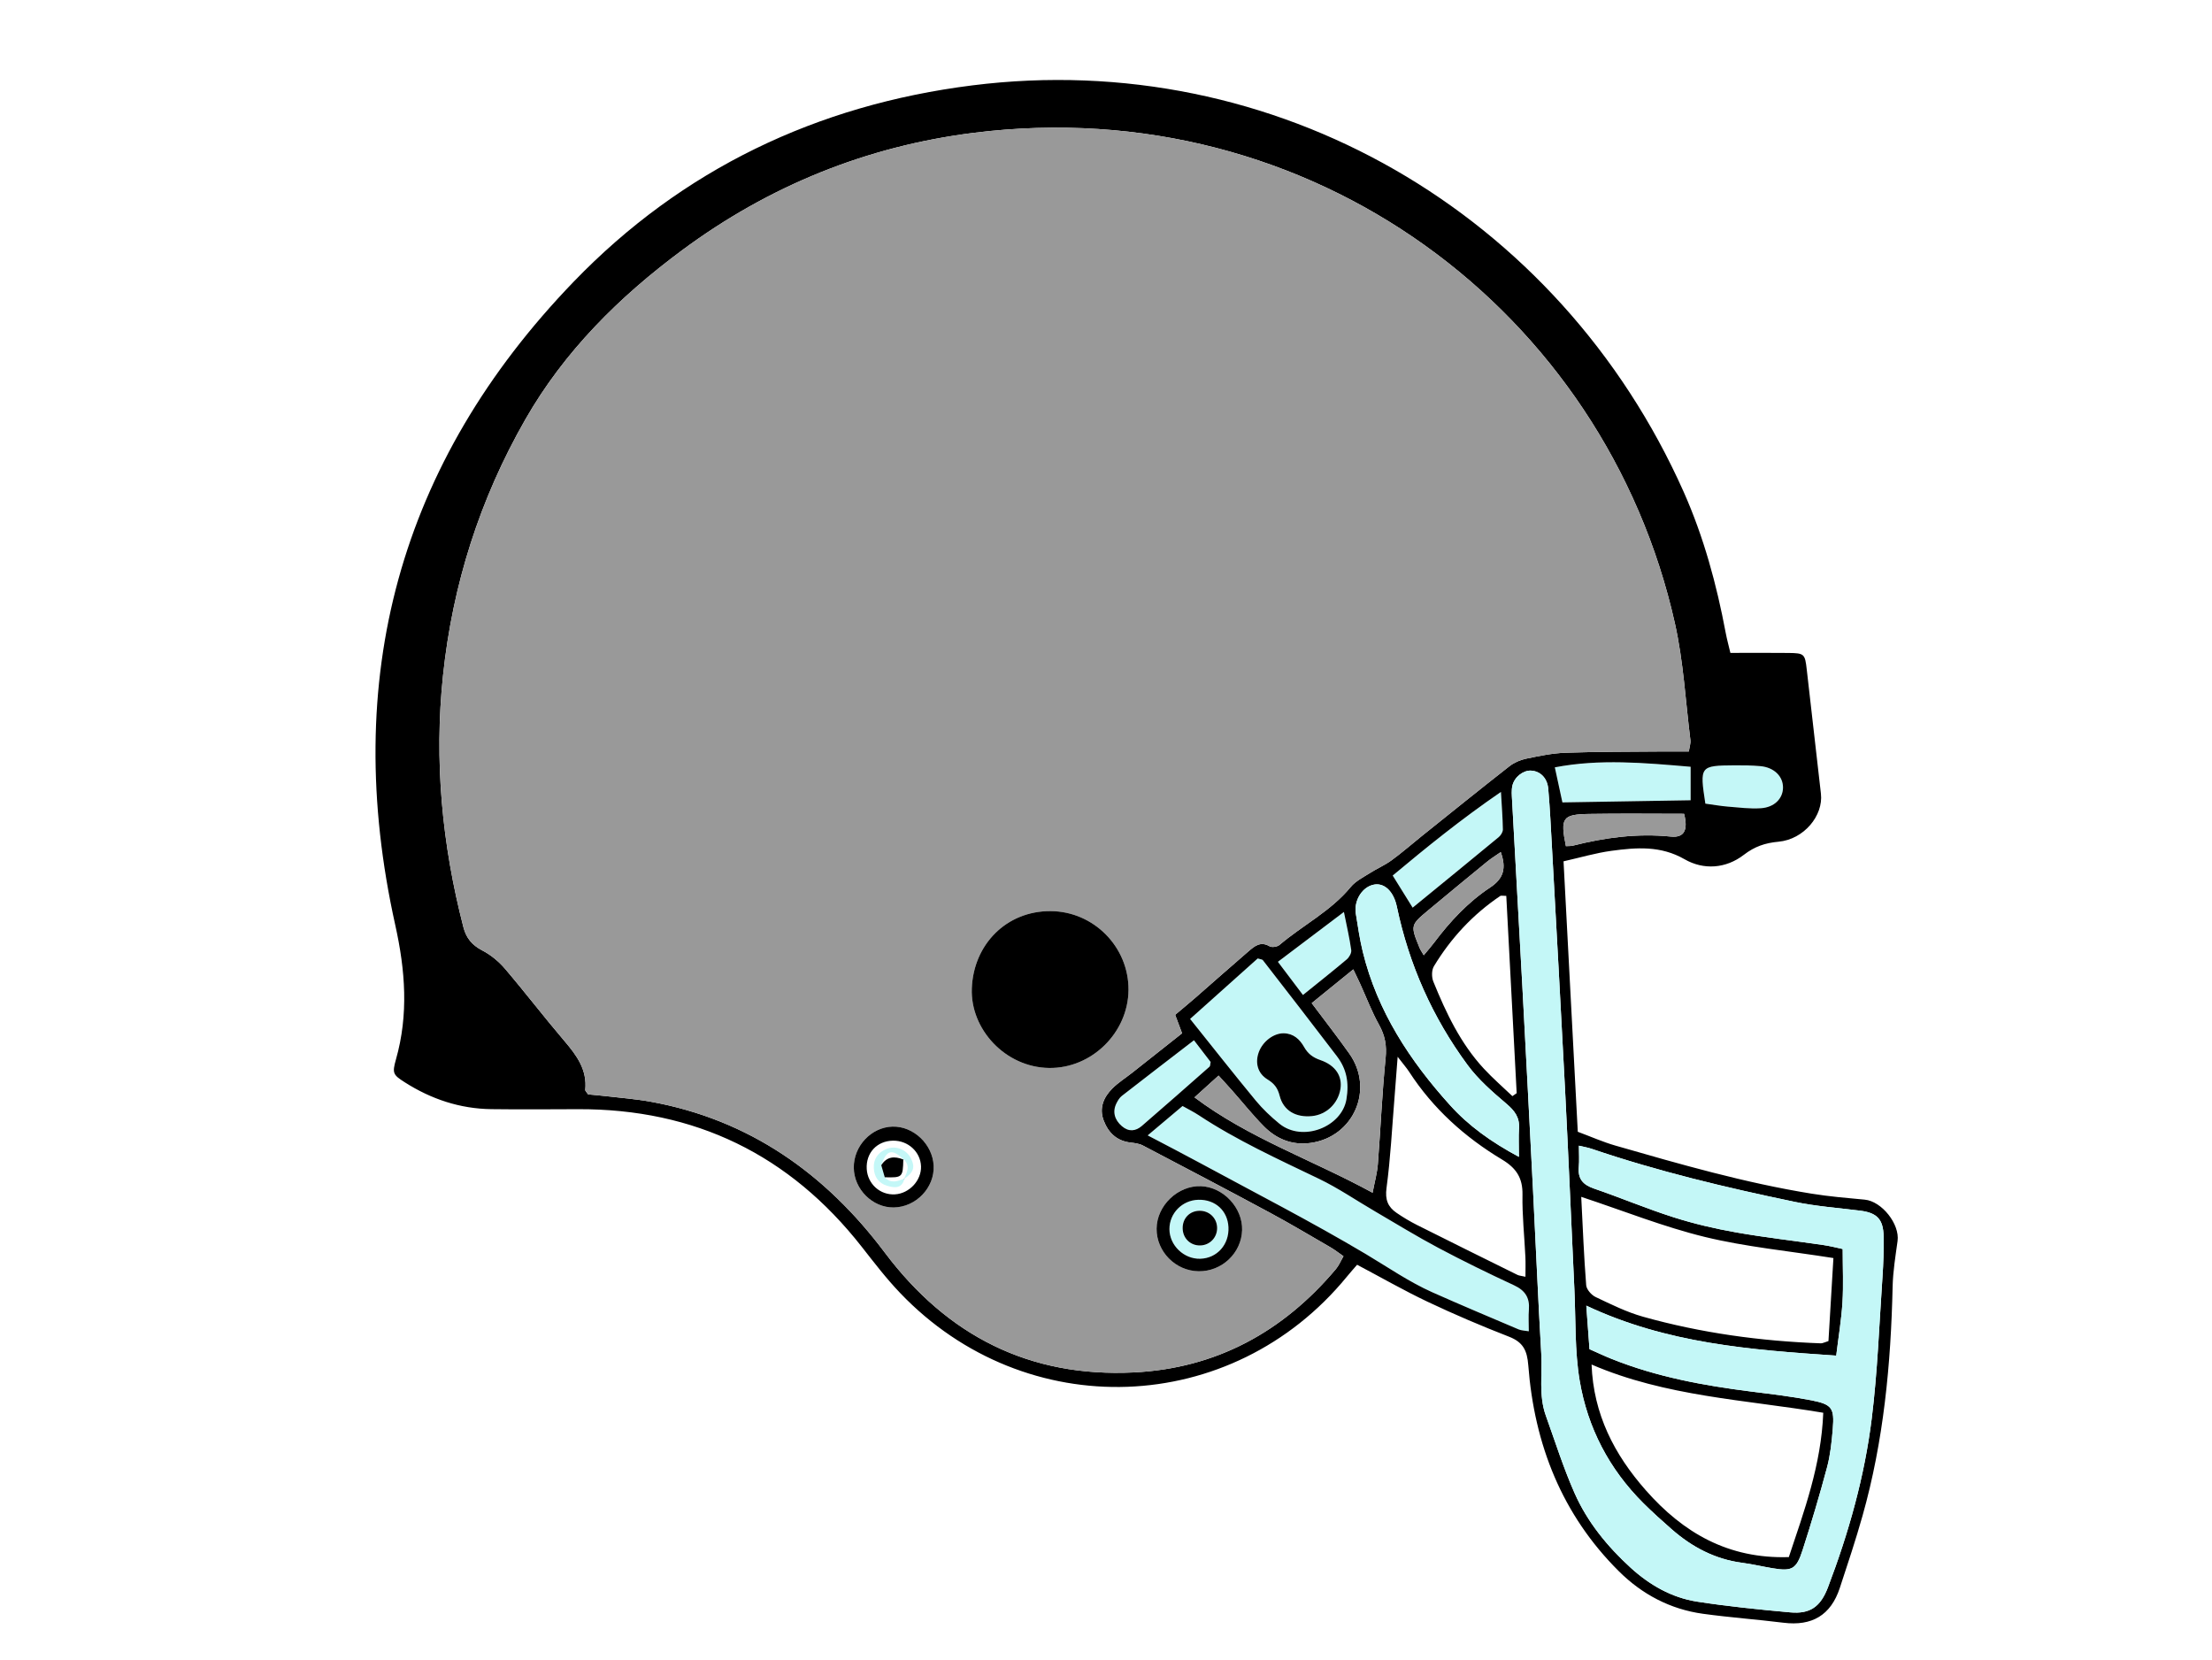
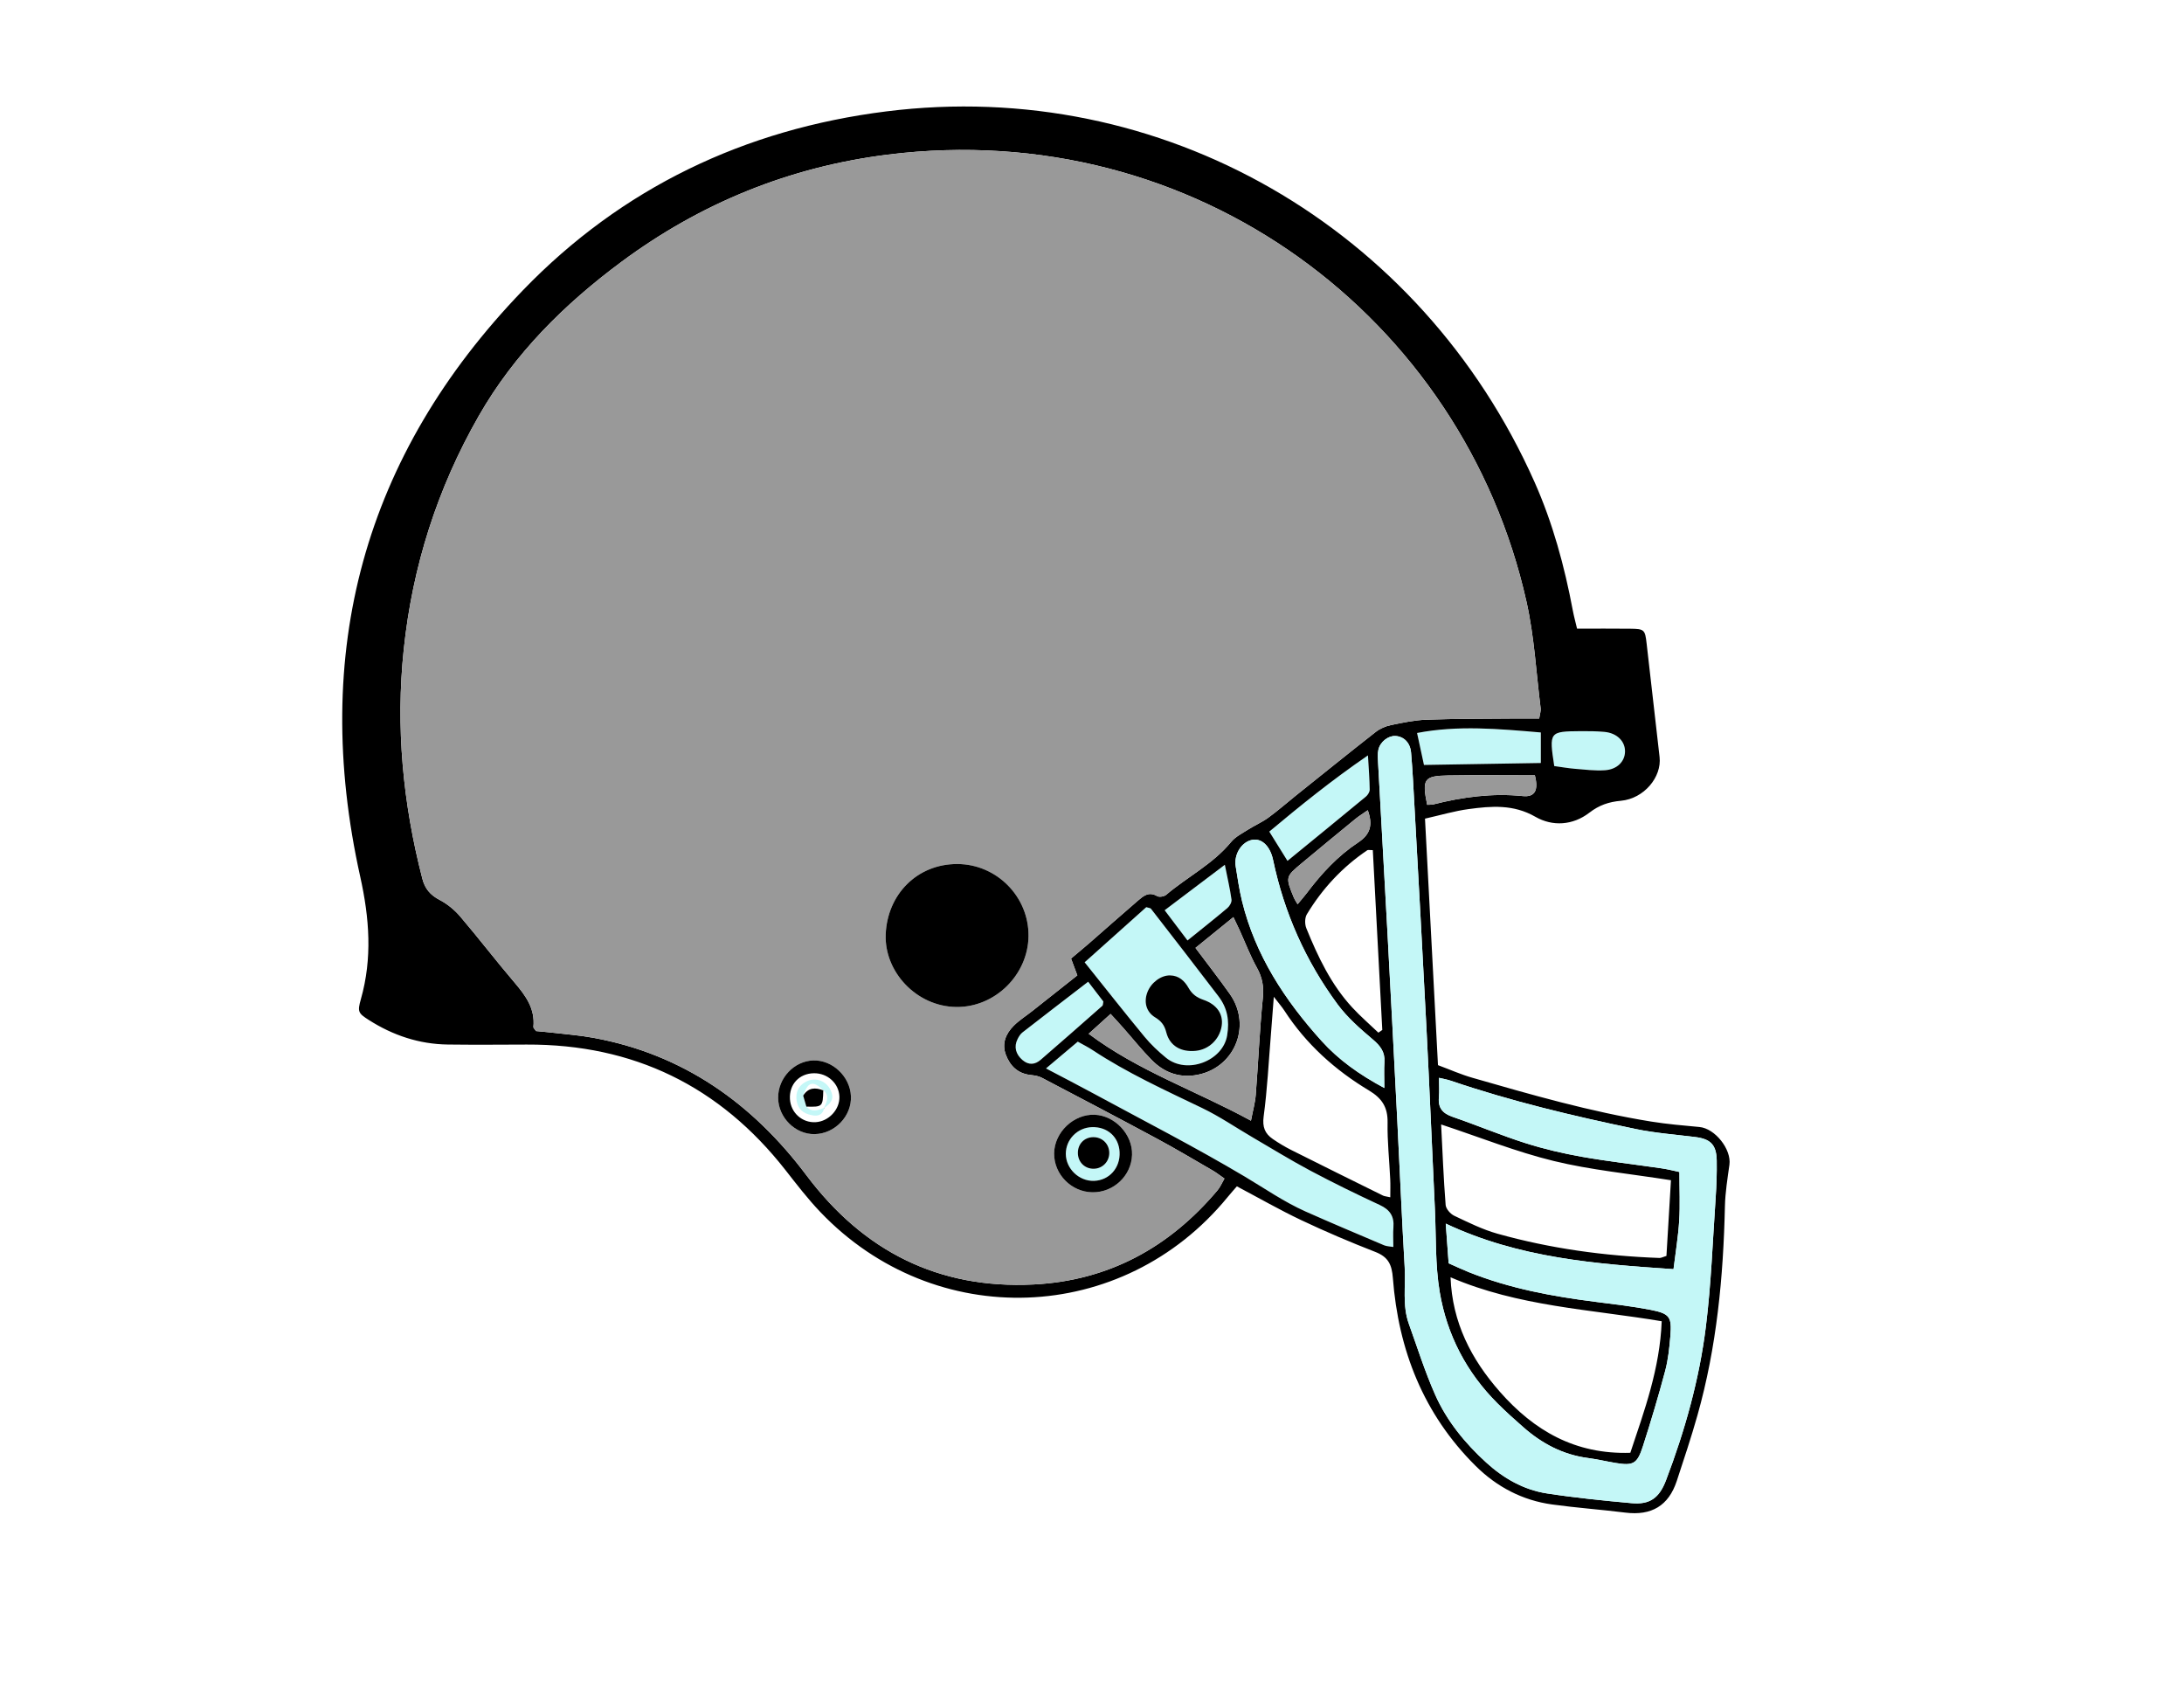
- <svg xmlns="http://www.w3.org/2000/svg" version="1.1" id="Layer_1" x="0px" y="0px" viewBox="-100 50 1200 900" style="enable-background:new 0 0 1003.94 1123.2;" xml:space="preserve">
+ <svg xmlns="http://www.w3.org/2000/svg" version="1.1" id="Layer_1" x="0px" y="0px" viewBox="-100 30 1300 1000" style="enable-background:new 0 0 1003.94 1123.2;" xml:space="preserve">
  <style type="text/css">
	.st0{fill:#C4F7F7;}
	.st1{fill:#999999;}
</style>
  <g>
    <g id="XMLID_1_">
      <g>
        <path class="st0" d="M566.43,715.67c0.47,9.44-6.18,16.88-15.29,17.15c-8.89,0.25-16.71-7.27-16.73-16.08     c-0.02-8.61,6.93-15.67,15.65-15.91C559.23,700.58,565.99,706.7,566.43,715.67z M551.07,725.6c5.24-0.08,9.3-4.31,9.21-9.58     c-0.1-5.28-4.24-9.28-9.56-9.22c-5.36,0.07-9.22,4.09-9.13,9.54C541.68,721.71,545.75,725.69,551.07,725.6z" />
        <path class="st0" d="M721.38,747.22c6.01,2.79,8.57,6.77,8.04,13.24c-0.3,3.62-0.05,7.29-0.05,11.7     c-2.05-0.36-3.93-0.35-5.53-1.02c-15.62-6.63-31.27-13.21-46.77-20.11c-12.75-5.69-24.21-13.66-36.16-20.78     c-29.44-17.51-59.98-33.15-90.11-49.48c-8.72-4.74-17.56-9.27-28.19-14.87c7.41-6.24,12.94-10.9,18.92-15.94     c3.11,1.75,6.06,3.2,8.79,5c20.63,13.63,43.04,23.83,65.25,34.51c10.42,5.01,20.06,11.63,30.09,17.48     c11.48,6.7,22.82,13.69,34.55,19.92C693.72,734.05,707.5,740.77,721.38,747.22z" />
        <path class="st0" d="M556.76,626.07c-0.28,1.34-0.19,2.21-0.58,2.55c-12.2,10.76-24.4,21.51-36.71,32.13     c-3.38,2.92-7.12,3.33-10.82,0.18c-4.06-3.46-5.24-7.93-2.97-12.46c0.73-1.46,1.65-3.01,2.91-3.99     c12.77-9.95,25.63-19.8,39.13-30.19C551.11,618.71,554.08,622.58,556.76,626.07z" />
        <path class="st0" d="M625.27,622.96c5.26,6.9,6.68,14.29,5.17,23.35c-2.52,15.12-23.89,23.43-36.38,13.24     c-4.61-3.76-9.03-7.93-12.81-12.51c-11.64-14.09-22.93-28.46-35.63-44.31c12.93-11.56,25-22.36,36.68-32.81     c1.58,0.5,2.45,0.49,2.78,0.91C598.52,588.17,611.98,605.5,625.27,622.96z M627.18,640.72c1.1-6.84-2.56-12.8-10.86-15.66     c-4.11-1.42-6.79-3.44-8.87-7.13c-2.36-4.17-5.75-7.32-11.02-7.41c-5.44-0.08-11.34,4.35-13.51,10.15     c-2.11,5.64-0.76,11.53,4.64,14.83c3.69,2.27,5.56,4.63,6.65,8.91c2.06,8.13,8.83,11.9,17.6,11.01     C619.6,654.63,625.9,648.6,627.18,640.72z" />
        <path class="st0" d="M633.04,565.39c0.22,1.57-1.1,3.9-2.43,5.03c-7.57,6.39-15.35,12.53-23.76,19.32     c-4.62-6.12-8.76-11.6-13.6-18c11.87-8.96,23.12-17.46,35.82-27.05C630.67,552.7,632.16,559.01,633.04,565.39z" />
        <path class="st0" d="M854.96,465.59c7.5,0.68,12.43,5.58,12.31,11.79c-0.12,5.84-4.67,10.57-12.01,11.05     c-5.91,0.39-11.92-0.39-17.87-0.87c-3.93-0.32-7.83-1.02-12.24-1.62c-3.12-20.43-2.98-20.64,15.86-20.78     C845.66,465.13,850.34,465.18,854.96,465.59z" />
        <path class="st0" d="M817.16,465.94c0,6.52,0,11.75,0,18.17c-23.47,0.39-46.43,0.77-69.56,1.16c-1.24-5.71-2.53-11.71-4.11-19.02     C767.83,461.56,792.02,463.79,817.16,465.94z" />
        <path class="st0" d="M715.3,499.96c0.01,1.39-1.11,3.19-2.25,4.14c-15.51,12.83-31.12,25.54-46.69,38.27     c-3.88-6.24-6.99-11.25-10.83-17.43c18.16-15.17,36.96-30.43,58.73-45.36C714.72,487.66,715.22,493.81,715.3,499.96z" />
        <path d="M911.59,700.76c9.27,0.86,19.11,13.28,17.83,22.45c-1.14,8.21-2.49,16.46-2.68,24.71c-0.94,42.1-4.86,83.78-16.36,124.45     c-3.71,13.13-8.03,26.09-12.3,39.05c-4.88,14.78-15.08,20.77-30.58,18.84c-14.52-1.81-29.14-2.85-43.63-4.85     c-17.73-2.44-33.02-10.53-45.6-23.03c-30.95-30.74-45.91-68.86-49.18-111.74c-0.62-8.12-2.83-12.58-10.48-15.55     c-14.88-5.79-29.61-12.06-44.04-18.89c-12.87-6.1-25.26-13.21-38.34-20.13c-1.67,1.94-3.65,4.14-5.52,6.43     c-62.41,76.25-174.27,80.18-242.34,8.94c-7.61-7.96-14.13-16.5-20.85-25.07c-39.13-49.94-90.48-74.94-154.01-74.68     c-15.63,0.06-31.27,0.18-46.9-0.02c-17.09-0.21-32.73-5.45-47.08-14.61c-6.28-4.01-6.85-4.89-4.74-12.32     c6.93-24.4,5.1-48.36-0.37-72.97c-29.6-133.33,1.95-250.63,96.8-348.96c58.83-60.98,131.96-95.91,216.28-106.5     c163.91-20.61,318.48,69.1,385.9,220.55c10.84,24.36,17.86,50.16,22.79,76.44c0.66,3.51,1.62,6.96,2.54,10.87     c10.98,0,21.27-0.1,31.56,0.03c8.52,0.1,8.9,0.53,9.85,8.86c2.58,22.49,5.1,44.99,7.7,67.47c1.38,11.91-9.21,24.78-22.99,26.06     c-7.27,0.67-12.95,2.59-18.82,7.11c-9.77,7.53-21.86,8.33-32.14,2.41c-13.03-7.49-26.18-6.39-39.65-4.58     c-8.47,1.14-16.77,3.62-26.03,5.7c2.61,49.45,5.16,97.89,7.73,146.71c7.29,2.71,13.67,5.56,20.32,7.47     c35.17,10.13,70.36,20.26,106.57,26.11C892.34,699.05,901.98,699.87,911.59,700.76z M921.23,742.75     c0.5-7.31,0.75-14.65,0.63-21.97c-0.17-9.44-3.62-12.91-12.78-14.05c-11.89-1.49-23.91-2.36-35.6-4.8     c-37.14-7.74-74.04-16.5-110.02-28.75c-2.09-0.71-4.31-1.06-6.91-1.69c0,4.31,0.28,7.97-0.06,11.58     c-0.59,6.37,2.25,9.61,8.18,11.65c14.48,4.97,28.63,10.95,43.21,15.59c11.05,3.52,22.46,6.18,33.88,8.2     c15.72,2.78,31.62,4.55,47.42,6.87c3.83,0.56,7.6,1.55,10.47,2.16c0,10.39,0.45,19.68-0.12,28.91     c-0.59,9.48-2.17,18.9-3.39,28.92c-46.77-3.14-92.02-6.61-135.58-27.11c0.66,8.97,1.18,16.12,1.73,23.61     c4.23,1.87,8.1,3.71,12.08,5.3c24.3,9.73,49.78,14.43,75.61,17.68c10.89,1.38,21.82,2.65,32.58,4.74     c11.34,2.22,12.65,4.22,11.71,15.57c-0.58,6.95-1.3,14-3.08,20.71c-4.03,15.11-8.5,30.12-13.3,45.01     c-3.35,10.4-5.77,11.56-16.12,9.85c-5.58-0.93-11.1-2.25-16.7-2.99c-14.73-1.95-27.2-8.55-38.2-18.2     c-5.26-4.61-10.48-9.28-15.43-14.22c-18.51-18.44-30.18-40.88-34.47-66.35c-2.74-16.26-2.09-33.1-2.88-49.68     c-1.69-35.93-3.2-71.87-5.03-107.79c-2.24-43.9-4.72-87.79-7.12-131.68c-0.59-10.64-1.09-21.29-2.02-31.91     c-0.51-5.96-4.4-9.63-9.36-9.88c-4.16-0.21-9,3.41-10.09,8.16c-0.58,2.53-0.31,5.3-0.17,7.95c1.83,33.58,3.75,67.16,5.56,100.74     c2,37.18,3.94,74.36,5.84,111.54c1.5,29.26,2.71,58.53,4.42,87.77c0.66,11.23-1.48,22.72,2.47,33.69     c5.06,14.09,9.57,28.43,15.62,42.09c6.94,15.69,17.8,28.95,30.44,40.48c10.22,9.32,22.23,16.23,36.03,18.37     c16.74,2.59,33.64,4.29,50.52,5.82c10.83,0.99,16.46-3.1,20.46-13.59c11.3-29.67,19.87-60.18,23.76-91.65     C918.56,794,919.48,768.32,921.23,742.75z M891.93,777.48c0.86-14.47,1.75-29.26,2.69-45.04c-24.63-3.9-47.57-6.06-69.73-11.45     c-22.35-5.44-43.92-14.09-67.08-21.75c0.86,16.79,1.46,32.38,2.69,47.93c0.18,2.3,2.83,5.32,5.1,6.4     c8.4,3.99,16.86,8.2,25.76,10.7c31.51,8.83,63.76,13.25,96.45,14.43C888.72,778.73,889.65,778.18,891.93,777.48z M870.43,894.66     c8.27-24.88,17.59-49.98,18.68-78.3c-42.4-7.11-85.35-8.77-125.69-26.16c1.01,26.91,12.28,48.76,29.42,68.21     C813.17,881.48,837.55,895.7,870.43,894.66z M867.27,477.38c0.12-6.21-4.81-11.11-12.31-11.79c-4.62-0.41-9.3-0.46-13.95-0.43     c-18.84,0.14-18.98,0.35-15.86,20.78c4.41,0.6,8.31,1.3,12.24,1.62c5.95,0.48,11.96,1.26,17.87,0.87     C862.6,487.95,867.15,483.22,867.27,477.38z M817.16,484.11c0-6.42,0-11.65,0-18.17c-25.14-2.15-49.33-4.38-73.67,0.31     c1.58,7.31,2.87,13.31,4.11,19.02C770.73,484.88,793.69,484.5,817.16,484.11z M816.19,457.64c0.35-2.42,1.07-4.38,0.84-6.22     c-2.63-21.12-3.77-42.59-8.4-63.27C770.77,218.99,611.52,99.23,428.44,122.03c-58.26,7.26-111.35,28.8-158.57,63.83     c-33.98,25.21-63.72,54.66-84.93,91.77c-24.63,43.08-39.4,89.36-44.6,138.77c-4.88,46.28-0.53,91.7,11.07,136.61     c1.53,5.92,4.72,9.69,10.22,12.56c4.58,2.38,8.9,5.92,12.27,9.86c11.02,12.92,21.34,26.43,32.37,39.35     c6.62,7.76,12.35,15.56,11.23,26.48c-0.06,0.5,0.67,1.08,1.56,2.4c2.63,0.25,5.89,0.51,9.13,0.89     c8.25,0.97,16.57,1.59,24.74,3.07c53.59,9.72,94.91,39.02,127.03,81.8c34,45.27,78.59,67.84,135.15,65.06     c44.68-2.2,80.95-22.02,109.62-56.08c1.62-1.92,2.6-4.36,4.11-6.95c-2.77-1.91-4.82-3.54-7.07-4.84     c-10.95-6.34-21.83-12.83-32.96-18.82c-22.85-12.31-45.83-24.37-68.82-36.41c-1.97-1.03-4.41-1.33-6.67-1.59     c-7.49-0.86-12.08-5.36-14.59-11.99c-2.55-6.7-0.05-12.57,4.66-17.3c3.26-3.28,7.28-5.79,10.94-8.68     c9.08-7.17,18.15-14.35,26.94-21.3c-1.58-4.21-2.7-7.21-3.75-10.03c4.02-3.39,7.6-6.32,11.08-9.36     c9.54-8.31,18.98-16.73,28.58-24.97c3.26-2.78,6.55-5.8,11.57-2.83c1.24,0.74,4.15,0.28,5.35-0.73     c12.65-10.74,27.85-18.31,38.64-31.43c2.62-3.19,6.72-5.22,10.31-7.51c3.87-2.47,8.16-4.29,11.85-6.98     c5.65-4.11,10.91-8.74,16.37-13.12c15.84-12.67,31.62-25.42,47.59-37.91c2.53-1.98,5.82-3.42,8.97-4.08     c7.08-1.47,14.28-2.99,21.47-3.24c17.25-0.61,34.52-0.52,51.78-0.68C805.97,457.6,810.86,457.64,816.19,457.64z M806.41,503.8     c7.17,0.73,9.49-3.36,7.2-12.34c-17.01,0-34.25-0.22-51.47,0.07c-14.57,0.24-15.76,2.08-12.64,17.47c1.68-0.1,2.69,0,3.63-0.24     C770.63,504.33,788.28,501.96,806.41,503.8z M729.42,760.46c0.53-6.47-2.03-10.45-8.04-13.24     c-13.88-6.45-27.66-13.17-41.17-20.35c-11.73-6.23-23.07-13.22-34.55-19.92c-10.03-5.85-19.67-12.47-30.09-17.48     c-22.21-10.68-44.62-20.88-65.25-34.51c-2.73-1.8-5.68-3.25-8.79-5c-5.98,5.04-11.51,9.7-18.92,15.94     c10.63,5.6,19.47,10.13,28.19,14.87c30.13,16.33,60.67,31.97,90.11,49.48c11.95,7.12,23.41,15.09,36.16,20.78     c15.5,6.9,31.15,13.48,46.77,20.11c1.6,0.67,3.48,0.66,5.53,1.02C729.37,767.75,729.12,764.08,729.42,760.46z M727.55,742.59     c0-4.17,0.13-7.45-0.03-10.71c-0.53-11.29-1.78-22.58-1.58-33.85c0.15-9.09-3.38-14.4-11.11-19.04     c-20.16-12.1-37.41-27.6-50.34-47.53c-1.39-2.14-3.1-4.07-6.27-8.2c-0.7,9.1-1.19,15.86-1.74,22.6     c-1.33,16.2-2.13,32.47-4.3,48.56c-0.86,6.35,0.75,10.27,5.45,13.5c3.55,2.44,7.29,4.67,11.14,6.61     c18.11,9.1,36.29,18.07,54.46,27.05C724.07,742,725.09,742.03,727.55,742.59z M724.06,662.08c0.39-5.94-2.37-9.56-6.82-13.34     c-7.56-6.41-15.26-13.12-21.1-21.04c-18.99-25.73-31.76-54.48-38.35-85.86c-1.68-7.98-6.45-12.87-12.09-12.03     c-6.45,0.96-11.36,8.48-10.16,15.87c1.11,6.89,2.11,13.83,3.76,20.6c7.88,32.25,25.54,59.13,47.41,83.32     c9.99,11.06,22.21,19.88,37.29,27.95C724,671.24,723.76,666.65,724.06,662.08z M720.47,644.61c0.77-0.54,1.54-1.07,2.32-1.61     c-1.88-35.68-3.76-71.37-5.64-107.02c-2.03,0-2.83-0.25-3.27,0.04c-14.85,10.02-26.78,22.87-36,38.15     c-1.27,2.11-1.27,5.91-0.3,8.3c6.91,17,14.75,33.57,27.4,47.23C709.84,634.95,715.29,639.66,720.47,644.61z M713.05,504.1     c1.14-0.95,2.26-2.75,2.25-4.14c-0.08-6.15-0.58-12.3-1.04-20.38c-21.77,14.93-40.57,30.19-58.73,45.36     c3.84,6.18,6.95,11.19,10.83,17.43C681.93,529.64,697.54,516.93,713.05,504.1z M708.39,531.43c7.44-4.92,8.84-10.57,5.76-19.21     c-2.8,1.96-5.27,3.46-7.48,5.28c-10.55,8.62-21.06,17.3-31.53,26.02c-10.06,8.37-10.04,8.4-4.99,20.75     c0.36,0.9,0.95,1.7,2.23,3.92c2.31-2.8,4.03-4.74,5.59-6.81C686.62,549.88,696.39,539.35,708.39,531.43z M651.69,623.93     c0.67-6.7-0.3-12.13-3.52-17.93c-4.03-7.24-6.98-15.06-10.42-22.62c-1.03-2.26-2.13-4.48-3.59-7.54     c-7.94,6.44-15.03,12.2-22.57,18.32c7.38,9.87,14.12,18.48,20.42,27.39c13.67,19.32,2.35,45.24-21.05,48.45     c-9.97,1.37-18.47-2.1-25.33-9.03c-6.07-6.13-11.47-12.93-17.2-19.41c-2.31-2.62-4.7-5.18-7.36-8.1     c-4.53,4.09-8.2,7.41-13.06,11.81c29.6,22.23,63.93,33.89,96.61,51.74c1.12-5.89,2.47-10.62,2.85-15.42     C648.97,662.37,649.76,643.1,651.69,623.93z M630.61,570.42c1.33-1.13,2.65-3.46,2.43-5.03c-0.88-6.38-2.37-12.69-3.97-20.7     c-12.7,9.59-23.95,18.09-35.82,27.05c4.84,6.4,8.98,11.88,13.6,18C615.26,582.95,623.04,576.81,630.61,570.42z M630.44,646.31     c1.51-9.06,0.09-16.45-5.17-23.35c-13.29-17.46-26.75-34.79-40.19-52.13c-0.33-0.42-1.2-0.41-2.78-0.91     c-11.68,10.45-23.75,21.25-36.68,32.81c12.7,15.85,23.99,30.22,35.63,44.31c3.78,4.58,8.2,8.75,12.81,12.51     C606.55,669.74,627.92,661.43,630.44,646.31z M556.18,628.62c0.39-0.34,0.3-1.21,0.58-2.55c-2.68-3.49-5.65-7.36-9.04-11.78     c-13.5,10.39-26.36,20.24-39.13,30.19c-1.26,0.98-2.18,2.53-2.91,3.99c-2.27,4.53-1.09,9,2.97,12.46     c3.7,3.15,7.44,2.74,10.82-0.18C531.78,650.13,543.98,639.38,556.18,628.62z" />
        <path class="st0" d="M921.86,720.78c0.12,7.32-0.13,14.66-0.63,21.97c-1.75,25.57-2.67,51.25-5.81,76.65     c-3.89,31.47-12.46,61.98-23.76,91.65c-4,10.49-9.63,14.58-20.46,13.59c-16.88-1.53-33.78-3.23-50.52-5.82     c-13.8-2.14-25.81-9.05-36.03-18.37c-12.64-11.53-23.5-24.79-30.44-40.48c-6.05-13.66-10.56-28-15.62-42.09     c-3.95-10.97-1.81-22.46-2.47-33.69c-1.71-29.24-2.92-58.51-4.42-87.77c-1.9-37.18-3.84-74.36-5.84-111.54     c-1.81-33.58-3.73-67.16-5.56-100.74c-0.14-2.65-0.41-5.42,0.17-7.95c1.09-4.75,5.93-8.37,10.09-8.16     c4.96,0.25,8.85,3.92,9.36,9.88c0.93,10.62,1.43,21.27,2.02,31.91c2.4,43.89,4.88,87.78,7.12,131.68     c1.83,35.92,3.34,71.86,5.03,107.79c0.79,16.58,0.14,33.42,2.88,49.68c4.29,25.47,15.96,47.91,34.47,66.35     c4.95,4.94,10.17,9.61,15.43,14.22c11,9.65,23.47,16.25,38.2,18.2c5.6,0.74,11.12,2.06,16.7,2.99     c10.35,1.71,12.77,0.55,16.12-9.85c4.8-14.89,9.27-29.9,13.3-45.01c1.78-6.71,2.5-13.76,3.08-20.71     c0.94-11.35-0.37-13.35-11.71-15.57c-10.76-2.09-21.69-3.36-32.58-4.74c-25.83-3.25-51.31-7.95-75.61-17.68     c-3.98-1.59-7.85-3.43-12.08-5.3c-0.55-7.49-1.07-14.64-1.73-23.61c43.56,20.5,88.81,23.97,135.58,27.11     c1.22-10.02,2.8-19.44,3.39-28.92c0.57-9.23,0.12-18.52,0.12-28.91c-2.87-0.61-6.64-1.6-10.47-2.16     c-15.8-2.32-31.7-4.09-47.42-6.87c-11.42-2.02-22.83-4.68-33.88-8.2c-14.58-4.64-28.73-10.62-43.21-15.59     c-5.93-2.04-8.77-5.28-8.18-11.65c0.34-3.61,0.06-7.27,0.06-11.58c2.6,0.63,4.82,0.98,6.91,1.69     c35.98,12.25,72.88,21.01,110.02,28.75c11.69,2.44,23.71,3.31,35.6,4.8C918.24,707.87,921.69,711.34,921.86,720.78z" />
        <path id="helmetcolor" class="st1" d="M817.03,451.42c0.23,1.84-0.49,3.8-0.84,6.22c-5.33,0-10.22-0.04-15.11,0.01     c-17.26,0.16-34.53,0.07-51.78,0.68c-7.19,0.25-14.39,1.77-21.47,3.24c-3.15,0.66-6.44,2.1-8.97,4.08     c-15.97,12.49-31.75,25.24-47.59,37.91c-5.46,4.38-10.72,9.01-16.37,13.12c-3.69,2.69-7.98,4.51-11.85,6.98     c-3.59,2.29-7.69,4.32-10.31,7.51c-10.79,13.12-25.99,20.69-38.64,31.43c-1.2,1.01-4.11,1.47-5.35,0.73     c-5.02-2.97-8.31,0.05-11.57,2.83c-9.6,8.24-19.04,16.66-28.58,24.97c-3.48,3.04-7.06,5.97-11.08,9.36     c1.05,2.82,2.17,5.82,3.75,10.03c-8.79,6.95-17.86,14.13-26.94,21.3c-3.66,2.89-7.68,5.4-10.94,8.68     c-4.71,4.73-7.21,10.6-4.66,17.3c2.51,6.63,7.1,11.13,14.59,11.99c2.26,0.26,4.7,0.56,6.67,1.59     c22.99,12.04,45.97,24.1,68.82,36.41c11.13,5.99,22.01,12.48,32.96,18.82c2.25,1.3,4.3,2.93,7.07,4.84     c-1.51,2.59-2.49,5.03-4.11,6.95c-28.67,34.06-64.94,53.88-109.62,56.08c-56.56,2.78-101.15-19.79-135.15-65.06     c-32.12-42.78-73.44-72.08-127.03-81.8c-8.17-1.48-16.49-2.1-24.74-3.07c-3.24-0.38-6.5-0.64-9.13-0.89     c-0.89-1.32-1.62-1.9-1.56-2.4c1.12-10.92-4.61-18.72-11.23-26.48c-11.03-12.92-21.35-26.43-32.37-39.35     c-3.37-3.94-7.69-7.48-12.27-9.86c-5.5-2.87-8.69-6.64-10.22-12.56c-11.6-44.91-15.95-90.33-11.07-136.61     c5.2-49.41,19.97-95.69,44.6-138.77c21.21-37.11,50.95-66.56,84.93-91.77c47.22-35.03,100.31-56.57,158.57-63.83     c183.08-22.8,342.33,96.96,380.19,266.12C813.26,408.83,814.4,430.3,817.03,451.42z M573.84,717.31     c0.37-12.1-10.17-23.37-22.29-23.85c-12.52-0.49-24.02,10.53-24.1,23.08c-0.07,12.42,10.28,22.9,22.79,23.07     C562.84,739.79,573.47,729.75,573.84,717.31z M512.21,587.03c0.19-23.34-18.9-42.67-42.27-42.79     c-24.02-0.11-41.85,18.11-42.74,41.99c-0.82,22.11,18.18,42.77,41.94,43.1C492.3,629.64,512.02,610.12,512.21,587.03z      M384.84,705c12.11-0.17,22.25-10.79,21.66-22.69c-0.57-11.64-10.96-21.48-22.35-21.17c-11.48,0.31-21.12,10.57-20.97,22.33     C363.32,695.17,373.36,705.15,384.84,705z" />
        <path class="st1" d="M813.61,491.46c2.29,8.98-0.03,13.07-7.2,12.34c-18.13-1.84-35.78,0.53-53.28,4.96     c-0.94,0.24-1.95,0.14-3.63,0.24c-3.12-15.39-1.93-17.23,12.64-17.47C779.36,491.24,796.6,491.46,813.61,491.46z" />
        <path class="st0" d="M717.24,648.74c4.45,3.78,7.21,7.4,6.82,13.34c-0.3,4.57-0.06,9.16-0.06,15.47     c-15.08-8.07-27.3-16.89-37.29-27.95c-21.87-24.19-39.53-51.07-47.41-83.32c-1.65-6.77-2.65-13.71-3.76-20.6     c-1.2-7.39,3.71-14.91,10.16-15.87c5.64-0.84,10.41,4.05,12.09,12.03c6.59,31.38,19.36,60.13,38.35,85.86     C701.98,635.62,709.68,642.33,717.24,648.74z" />
        <path class="st1" d="M714.15,512.22c3.08,8.64,1.68,14.29-5.76,19.21c-12,7.92-21.77,18.45-30.42,29.95     c-1.56,2.07-3.28,4.01-5.59,6.81c-1.28-2.22-1.87-3.02-2.23-3.92c-5.05-12.35-5.07-12.38,4.99-20.75     c10.47-8.72,20.98-17.4,31.53-26.02C708.88,515.68,711.35,514.18,714.15,512.22z" />
        <path class="st1" d="M648.17,606c3.22,5.8,4.19,11.23,3.52,17.93c-1.93,19.17-2.72,38.44-4.22,57.66     c-0.38,4.8-1.73,9.53-2.85,15.42c-32.68-17.85-67.01-29.51-96.61-51.74c4.86-4.4,8.53-7.72,13.06-11.81     c2.66,2.92,5.05,5.48,7.36,8.1c5.73,6.48,11.13,13.28,17.2,19.41c6.86,6.93,15.36,10.4,25.33,9.03     c23.4-3.21,34.72-29.13,21.05-48.45c-6.3-8.91-13.04-17.52-20.42-27.39c7.54-6.12,14.63-11.88,22.57-18.32     c1.46,3.06,2.56,5.28,3.59,7.54C641.19,590.94,644.14,598.76,648.17,606z" />
        <path d="M616.32,625.06c8.3,2.86,11.96,8.82,10.86,15.66c-1.28,7.88-7.58,13.91-15.37,14.7c-8.77,0.89-15.54-2.88-17.6-11.01     c-1.09-4.28-2.96-6.64-6.65-8.91c-5.4-3.3-6.75-9.19-4.64-14.83c2.17-5.8,8.07-10.23,13.51-10.15c5.27,0.09,8.66,3.24,11.02,7.41     C609.53,621.62,612.21,623.64,616.32,625.06z" />
        <path d="M551.55,693.46c12.12,0.48,22.66,11.75,22.29,23.85c-0.37,12.44-11,22.48-23.6,22.3c-12.51-0.17-22.86-10.65-22.79-23.07     C527.53,703.99,539.03,692.97,551.55,693.46z M551.14,732.82c9.11-0.27,15.76-7.71,15.29-17.15c-0.44-8.97-7.2-15.09-16.37-14.84     c-8.72,0.24-15.67,7.3-15.65,15.91C534.43,725.55,542.25,733.07,551.14,732.82z" />
        <path d="M560.28,716.02c0.09,5.27-3.97,9.5-9.21,9.58c-5.32,0.09-9.39-3.89-9.48-9.26c-0.09-5.45,3.77-9.47,9.13-9.54     C556.04,706.74,560.18,710.74,560.28,716.02z" />
        <path d="M469.94,544.24c23.37,0.12,42.46,19.45,42.27,42.79c-0.19,23.09-19.91,42.61-43.07,42.3     c-23.76-0.33-42.76-20.99-41.94-43.1C428.09,562.35,445.92,544.13,469.94,544.24z" />
        <path d="M406.5,682.31c0.59,11.9-9.55,22.52-21.66,22.69c-11.48,0.15-21.52-9.83-21.66-21.53c-0.15-11.76,9.49-22.02,20.97-22.33     C395.54,660.83,405.93,670.67,406.5,682.31z M385.48,697.89c7.81-0.44,14.43-7.55,14.17-15.2c-0.27-7.84-6.99-14.02-15.14-13.93     c-8.76,0.09-14.85,6.65-14.31,15.41C370.69,692.26,377.48,698.35,385.48,697.89z" />
        <path class="st0" d="M394.26,678.53c2.25,4.64,1.38,7.34-3.6,10.88c0.01-0.03,0.02-0.07,0.03-0.1c-0.08,0.03-0.16,0.06-0.24,0.09     c1.7-3.59,3.57-7.19-0.4-10.63c0,0.02,0,0.05,0,0.07c-6.19-5.88-9.15-5.06-11.97,3.24c0.63,2.18,1.26,4.36,1.9,6.54     c3.27,3.59,6.87,2.18,10.47,0.78c-0.03,0.08-0.07,0.16-0.11,0.24c0.11-0.08,0.22-0.15,0.32-0.23c-1.38,5.49-5.43,5.01-9.42,3.82     c-4.66-1.39-7.02-4.94-7.21-9.72c-0.2-4.87,2.33-8.31,6.67-10.16C385.91,671.12,391.83,673.54,394.26,678.53z" />
        <path d="M390.69,689.31c-0.01,0.03-0.02,0.07-0.03,0.1c-0.1,0.08-0.21,0.15-0.32,0.23c0.04-0.08,0.08-0.16,0.11-0.24     C390.53,689.37,390.61,689.34,390.69,689.31z" />
        <path d="M390.05,678.77l0.23,0.29c-0.08-0.07-0.16-0.15-0.23-0.22C390.05,678.82,390.05,678.79,390.05,678.77z" />
        <path d="M390.28,679.06c-0.08-0.03-0.16-0.06-0.24-0.09c0.01-0.04,0.01-0.08,0.01-0.13C390.12,678.91,390.2,678.99,390.28,679.06     z" />
        <path d="M378.08,682.08c3.05-4.84,7.26-4.96,11.96-3.11c-0.21,9.69-0.5,9.91-10.06,9.65     C379.34,686.44,378.71,684.26,378.08,682.08z" />
      </g>
    </g>
  </g>
</svg>
